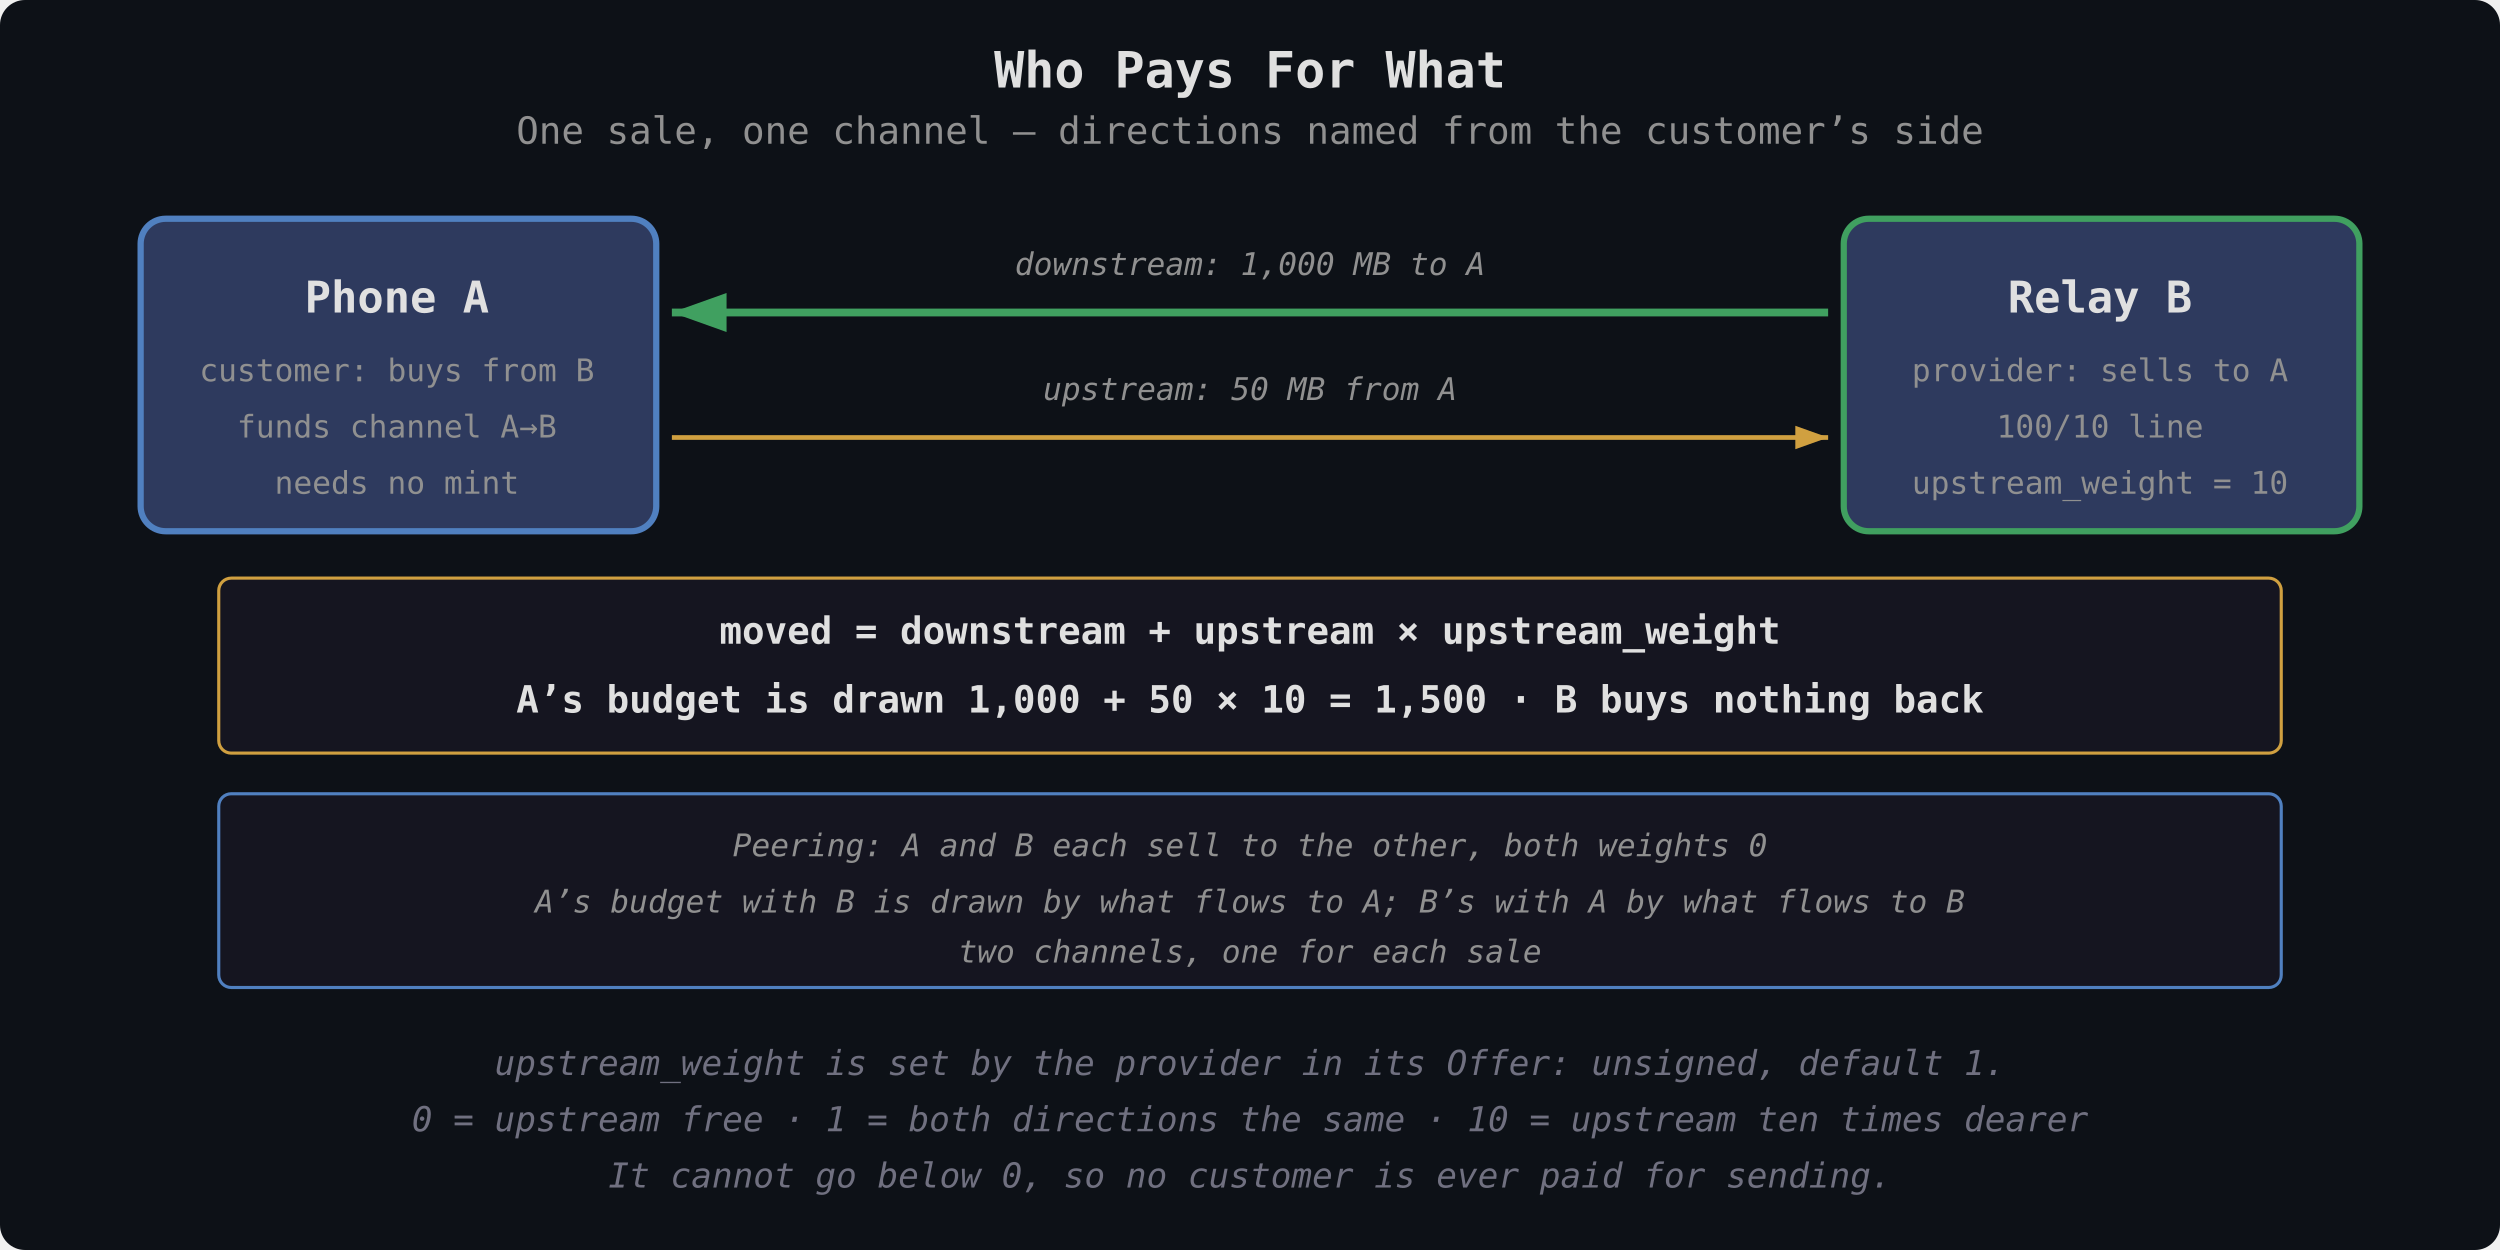
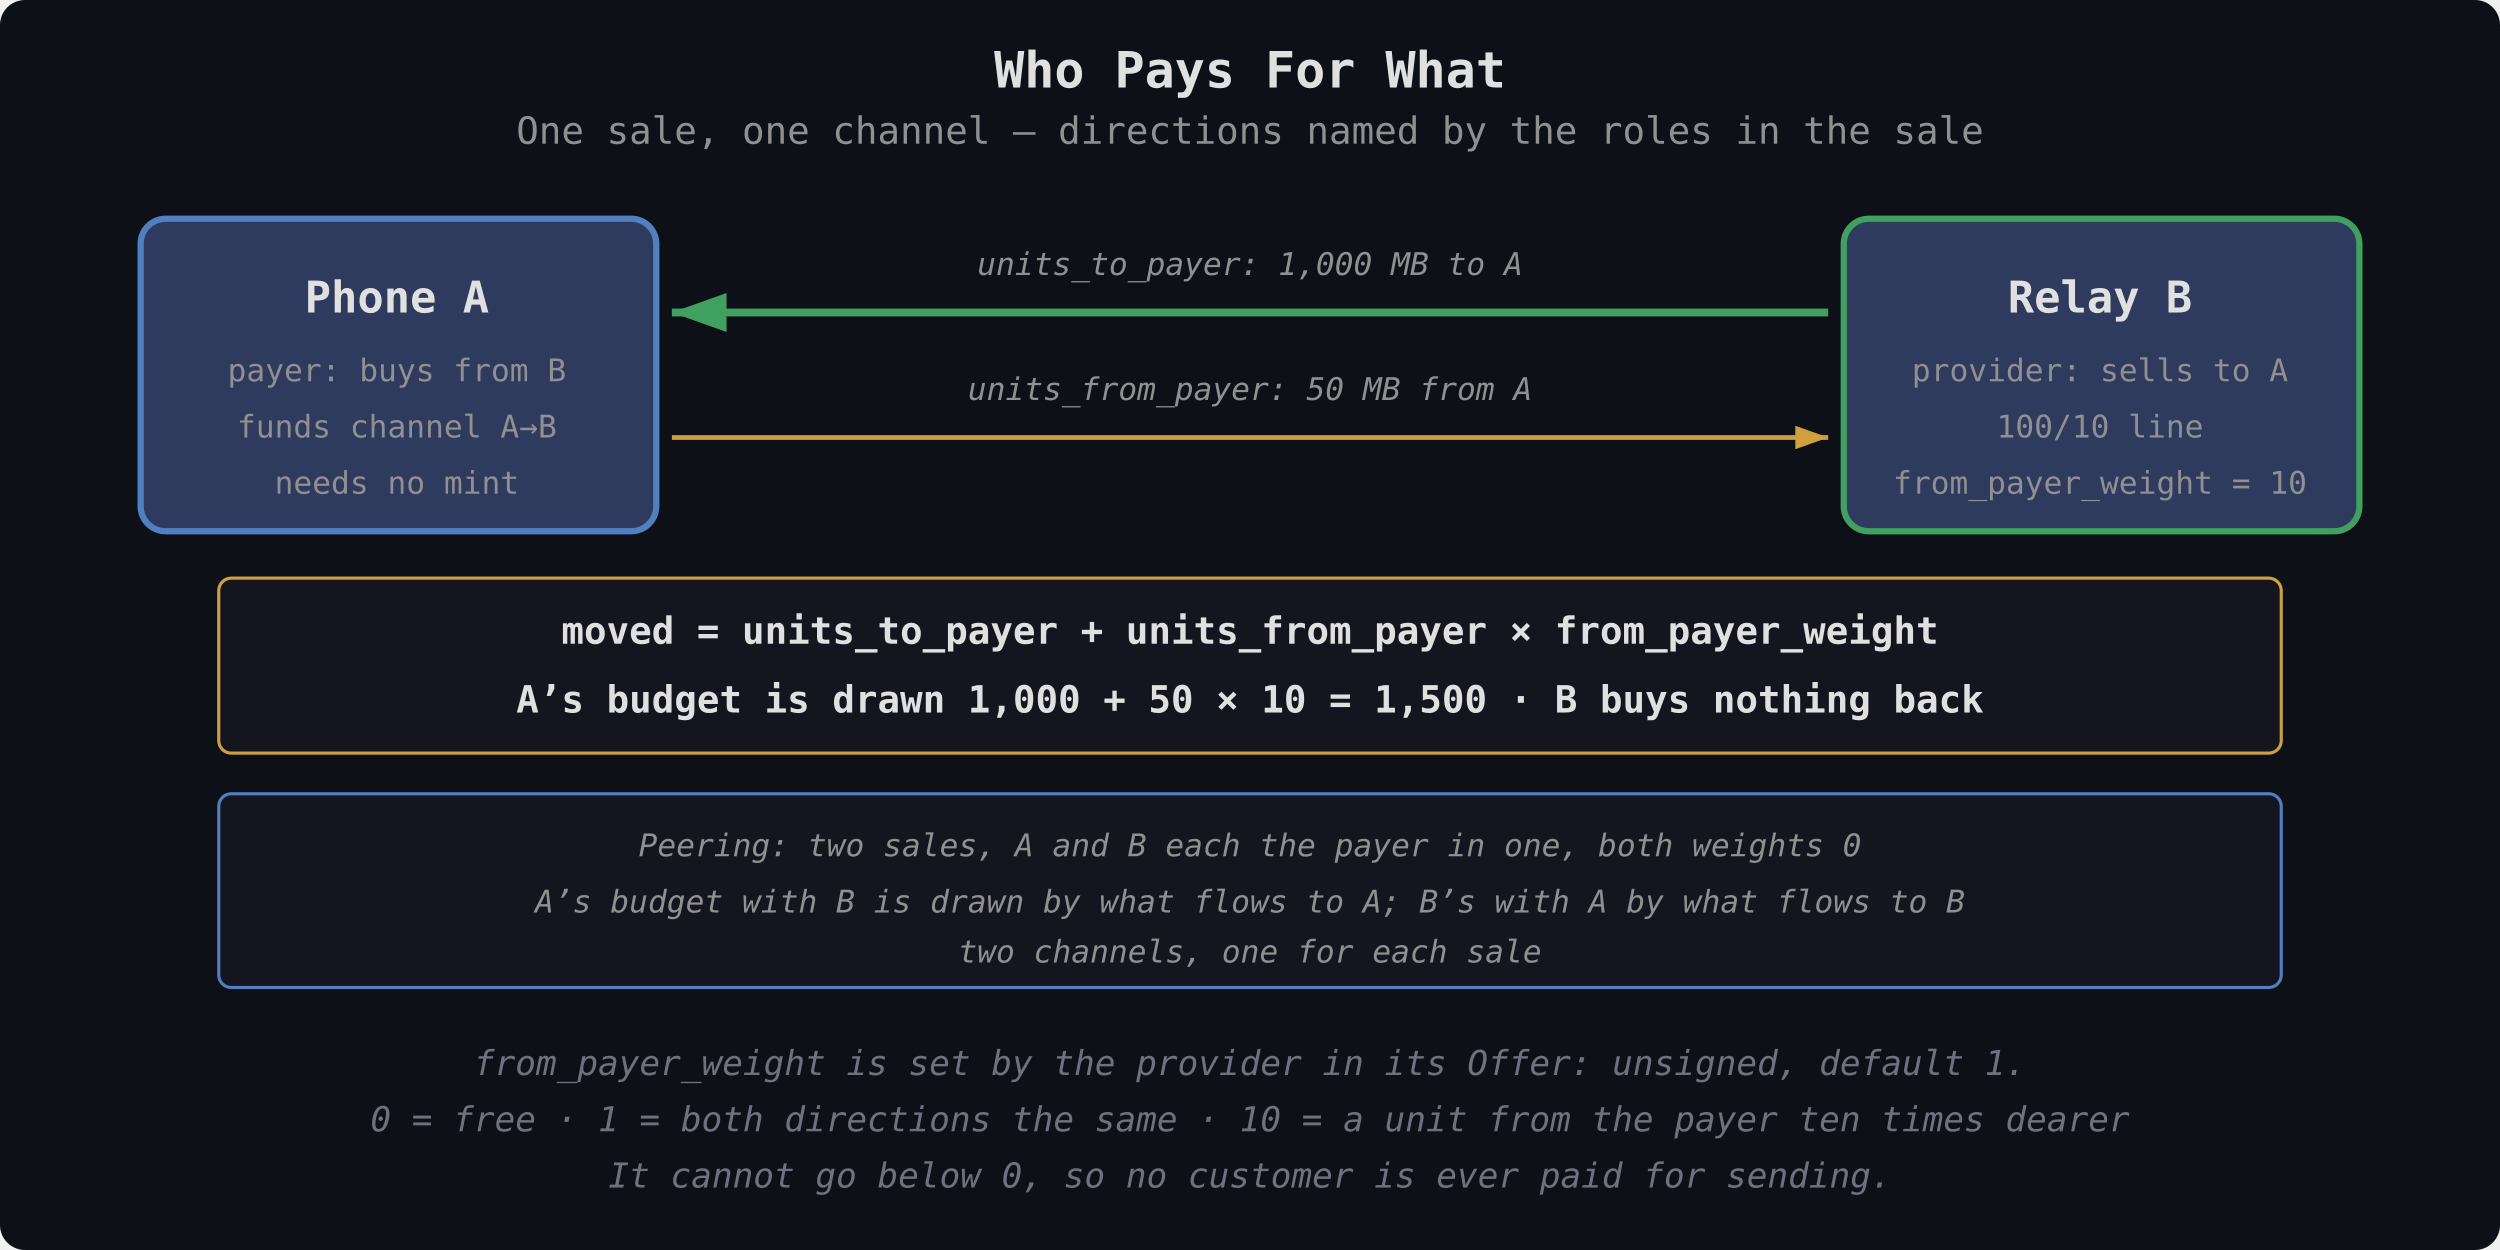
<svg xmlns="http://www.w3.org/2000/svg" viewBox="0 0 800 400" font-family="monospace" font-size="12">
  <style>
    text          { fill: #e0e0e0; }
    text.title    { font-size: 16px; font-weight: bold; }
    text.subtitle { font-size: 12px; fill: #909090; }
    text.nlabel   { font-size: 14px; font-weight: bold; }
    text.nrole    { font-size: 10px; fill: #909090; }
    text.annot    { font-size: 10px; fill: #909090; font-style: italic; }
    text.caption  { font-size: 11px; fill: #707080; font-style: italic; }
    text.amt      { font-size: 12px; font-weight: bold; }

    .bg      { fill: #0d1117; }
    .callout { fill: #151520; }
    .node    { fill: #2e3a5e; }

    @media (prefers-color-scheme: light) {
      text          { fill: #1f2328; }
      text.subtitle, text.nrole, text.annot { fill: #656d76; }
      text.caption  { fill: #7c8186; }
      .bg           { fill: #ffffff; }
      .callout      { fill: #f6f8fa; }
      .node         { fill: #ddf4ff; }
    }
  </style>
  <defs>
    <marker id="wpDown" markerWidth="7" markerHeight="5" refX="7" refY="2.5" orient="auto">
      <polygon points="0,0 7,2.5 0,5" fill="#40a060" />
    </marker>
    <marker id="wpUp" markerWidth="7" markerHeight="5" refX="7" refY="2.5" orient="auto">
      <polygon points="0,0 7,2.5 0,5" fill="#d0a040" />
    </marker>
  </defs>
  <rect width="800" height="400" rx="8" class="bg" />
  <text x="400" y="28" text-anchor="middle" class="title">Who Pays For What</text>
-   <text x="400" y="46" text-anchor="middle" class="subtitle">One sale, one channel — directions named from the customer’s side</text>
+   <text x="400" y="46" text-anchor="middle" class="subtitle">One sale, one channel — directions named by the roles in the sale</text>
  <rect x="45" y="70" width="165" height="100" rx="8" class="node" stroke="#5080c0" stroke-width="2" />
  <text x="127" y="100" text-anchor="middle" class="nlabel">Phone A</text>
-   <text x="127" y="122" text-anchor="middle" class="nrole">customer: buys from B</text>
+   <text x="127" y="122" text-anchor="middle" class="nrole">payer: buys from B</text>
  <text x="127" y="140" text-anchor="middle" class="nrole">funds channel A→B</text>
  <text x="127" y="158" text-anchor="middle" class="nrole">needs no mint</text>
  <rect x="590" y="70" width="165" height="100" rx="8" class="node" stroke="#40a060" stroke-width="2" />
  <text x="672" y="100" text-anchor="middle" class="nlabel">Relay B</text>
  <text x="672" y="122" text-anchor="middle" class="nrole">provider: sells to A</text>
  <text x="672" y="140" text-anchor="middle" class="nrole">100/10 line</text>
-   <text x="672" y="158" text-anchor="middle" class="nrole">upstream_weight = 10</text>
-   <text x="400" y="88" text-anchor="middle" class="annot" fill="#40a060">downstream: 1,000 MB to A</text>
+   <text x="672" y="158" text-anchor="middle" class="nrole">from_payer_weight = 10</text>
+   <text x="400" y="88" text-anchor="middle" class="annot" fill="#40a060">units_to_payer: 1,000 MB to A</text>
  <line x1="585" y1="100" x2="215" y2="100" stroke="#40a060" stroke-width="2.5" marker-end="url(#wpDown)" />
-   <text x="400" y="128" text-anchor="middle" class="annot" fill="#d0a040">upstream: 50 MB from A</text>
+   <text x="400" y="128" text-anchor="middle" class="annot" fill="#d0a040">units_from_payer: 50 MB from A</text>
  <line x1="215" y1="140" x2="585" y2="140" stroke="#d0a040" stroke-width="1.5" marker-end="url(#wpUp)" />
  <rect x="70" y="185" width="660" height="56" rx="4" class="callout" stroke="#d0a040" stroke-width="1" />
-   <text x="400" y="206" text-anchor="middle" class="amt">moved = downstream + upstream × upstream_weight</text>
+   <text x="400" y="206" text-anchor="middle" class="amt">moved = units_to_payer + units_from_payer × from_payer_weight</text>
  <text x="400" y="228" text-anchor="middle" class="amt" fill="#d0a040">A’s budget is drawn 1,000 + 50 × 10 = 1,500 · B buys nothing back</text>
  <rect x="70" y="254" width="660" height="62" rx="4" class="callout" stroke="#5080c0" stroke-width="1" />
-   <text x="400" y="274" text-anchor="middle" class="annot" fill="#5080c0">Peering: A and B each sell to the other, both weights 0</text>
+   <text x="400" y="274" text-anchor="middle" class="annot" fill="#5080c0">Peering: two sales, A and B each the payer in one, both weights 0</text>
  <text x="400" y="292" text-anchor="middle" class="annot">A’s budget with B is drawn by what flows to A; B’s with A by what flows to B</text>
  <text x="400" y="308" text-anchor="middle" class="annot">two channels, one for each sale</text>
-   <text x="400" y="344" text-anchor="middle" class="caption">upstream_weight is set by the provider in its Offer: unsigned, default 1.</text>
-   <text x="400" y="362" text-anchor="middle" class="caption">0 = upstream free · 1 = both directions the same · 10 = upstream ten times dearer</text>
+   <text x="400" y="344" text-anchor="middle" class="caption">from_payer_weight is set by the provider in its Offer: unsigned, default 1.</text>
+   <text x="400" y="362" text-anchor="middle" class="caption">0 = free · 1 = both directions the same · 10 = a unit from the payer ten times dearer</text>
  <text x="400" y="380" text-anchor="middle" class="caption">It cannot go below 0, so no customer is ever paid for sending.</text>
</svg>
